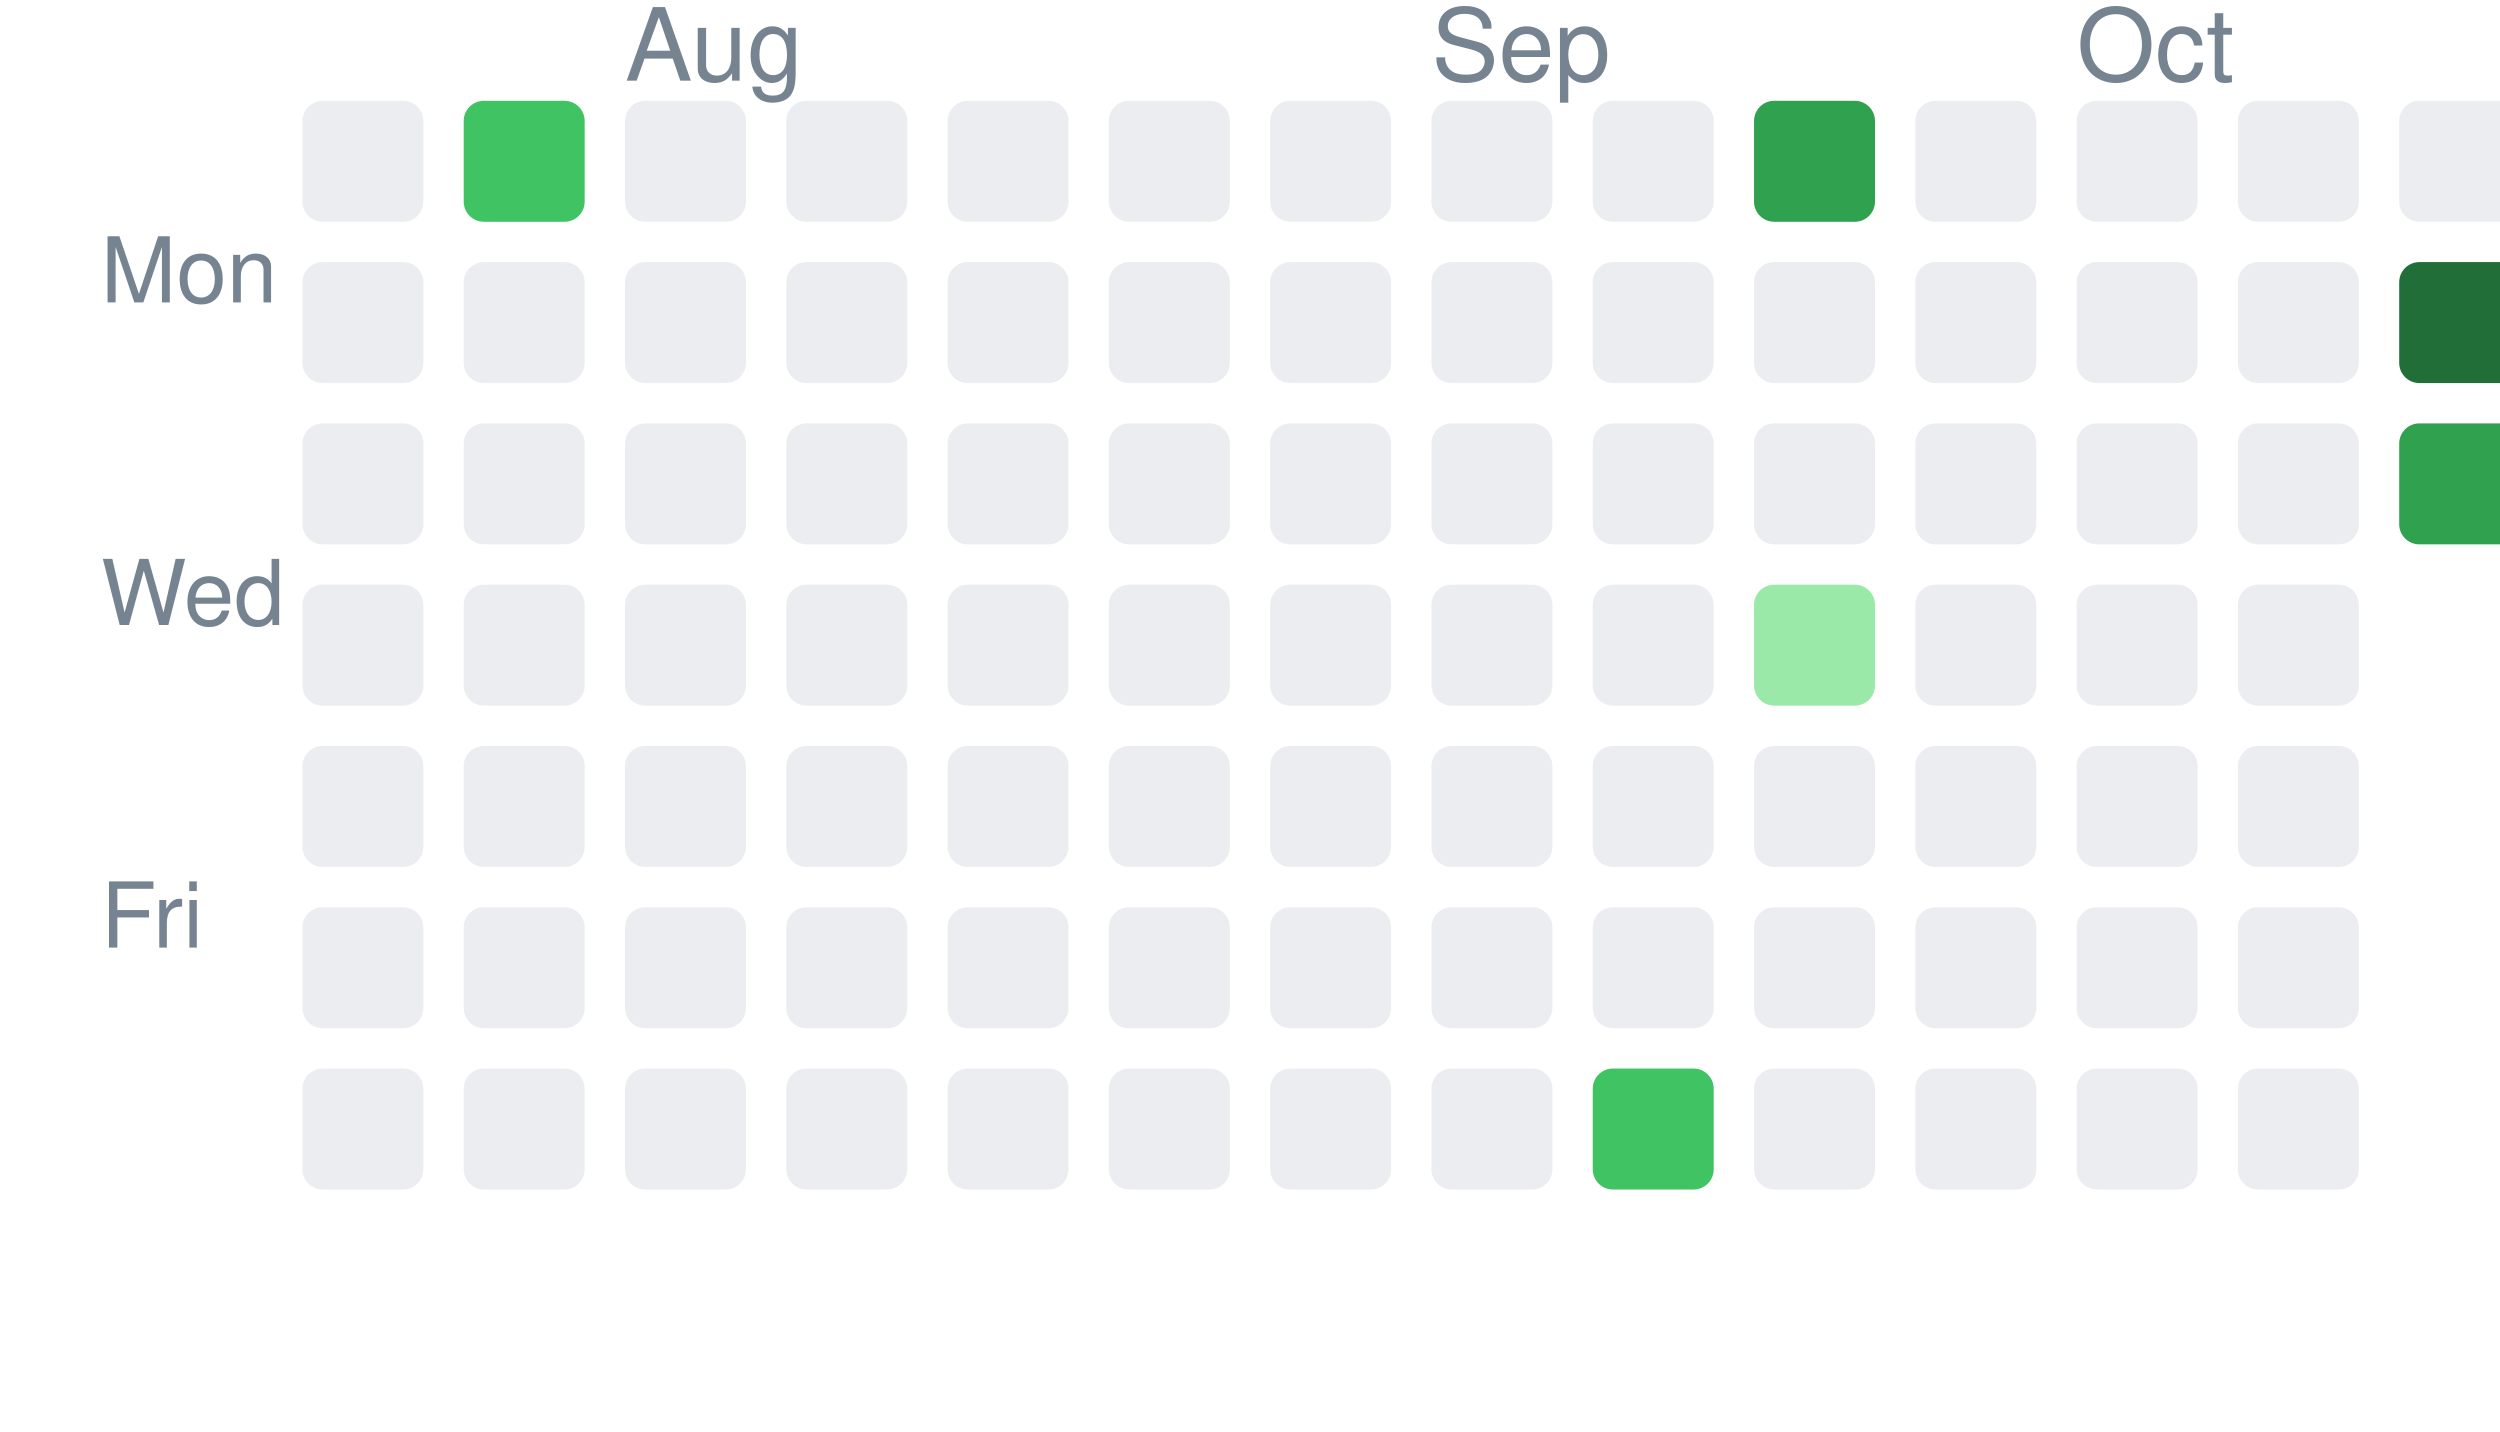
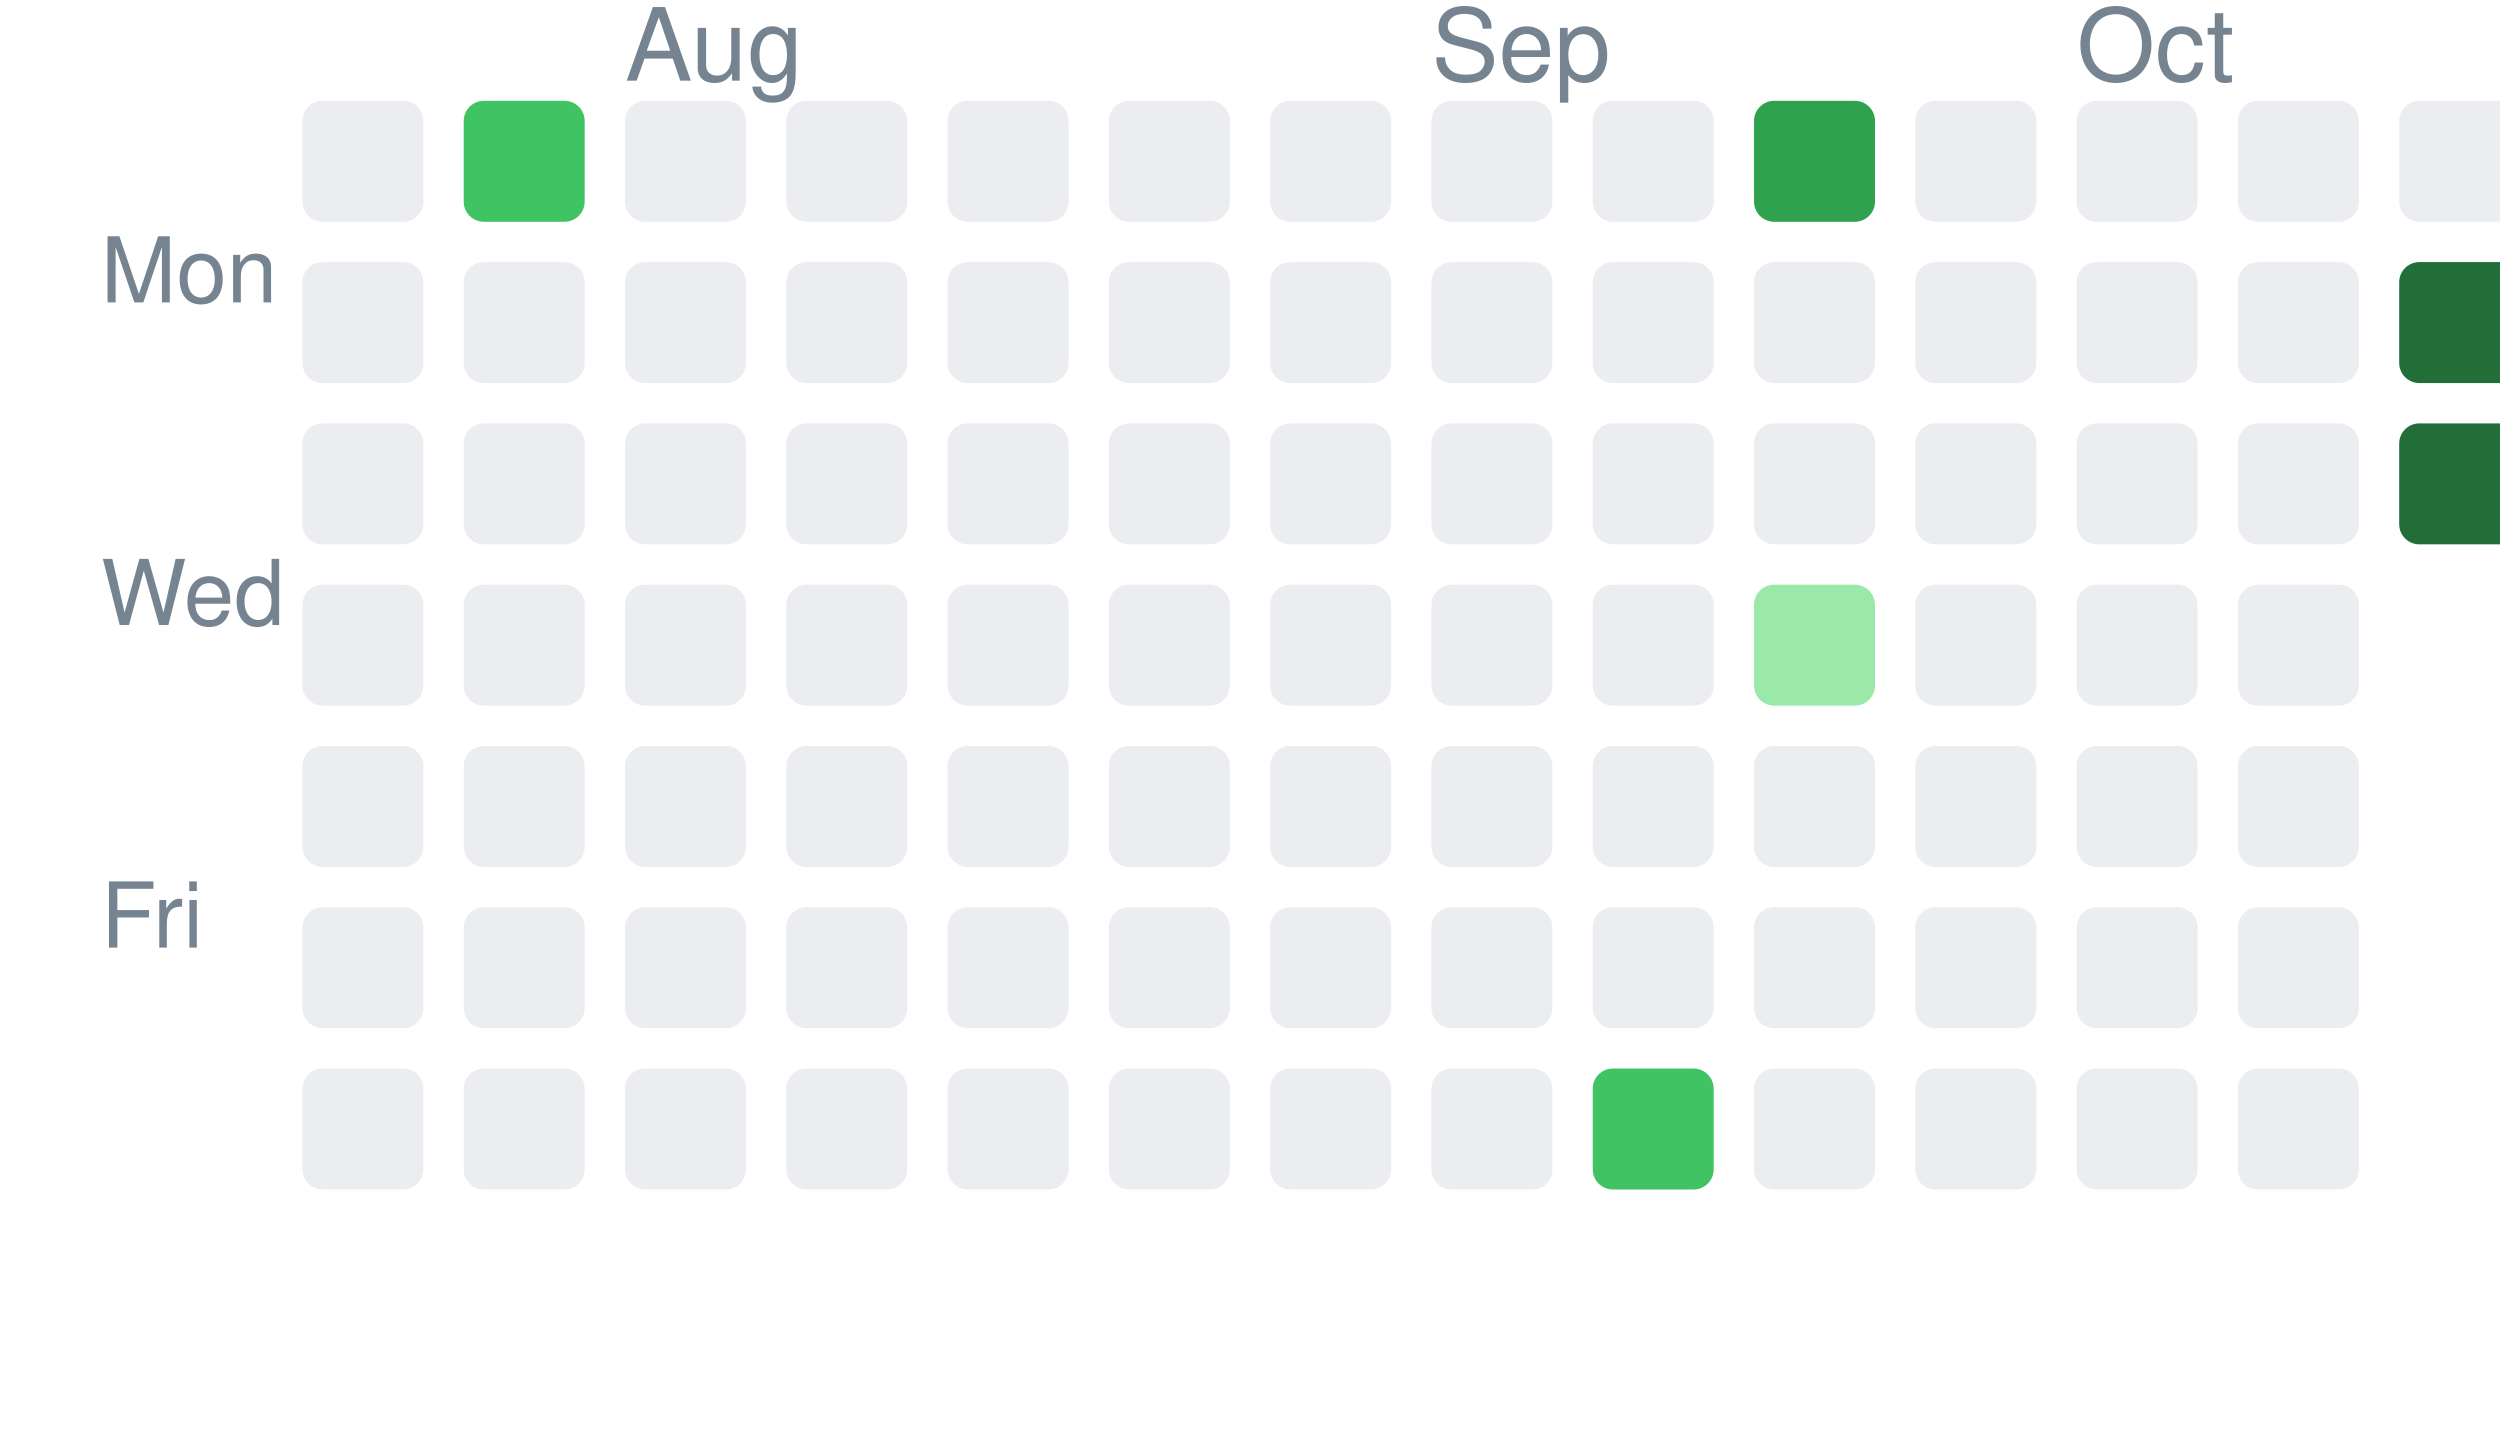
<svg xmlns="http://www.w3.org/2000/svg" width="248" height="142" style="font-family: -apple-system, BlinkMacSystemFont, Segoe UI, Helvetica, Arial, sans-serif, Apple Color Emoji, Segoe UI Emoji;">
  <style>
.month { font-size: 10px; fill: #768390; }
.wday { font-size: 9px; fill: #768390; }
</style>
  <text x="10" y="30" class="wday">Mon</text>
  <text x="10" y="62" class="wday">Wed</text>
  <text x="10" y="94" class="wday">Fri</text>
  <rect x="30" y="10" width="12" height="12" rx="2" ry="2" fill="#ebedf0" />
  <rect x="30" y="26" width="12" height="12" rx="2" ry="2" fill="#ebedf0" />
  <rect x="30" y="42" width="12" height="12" rx="2" ry="2" fill="#ebedf0" />
  <rect x="30" y="58" width="12" height="12" rx="2" ry="2" fill="#ebedf0" />
  <rect x="30" y="74" width="12" height="12" rx="2" ry="2" fill="#ebedf0" />
  <rect x="30" y="90" width="12" height="12" rx="2" ry="2" fill="#ebedf0" />
  <rect x="30" y="106" width="12" height="12" rx="2" ry="2" fill="#ebedf0" />
  <rect x="46" y="10" width="12" height="12" rx="2" ry="2" fill="#40c463" />
  <rect x="46" y="26" width="12" height="12" rx="2" ry="2" fill="#ebedf0" />
  <rect x="46" y="42" width="12" height="12" rx="2" ry="2" fill="#ebedf0" />
  <rect x="46" y="58" width="12" height="12" rx="2" ry="2" fill="#ebedf0" />
  <rect x="46" y="74" width="12" height="12" rx="2" ry="2" fill="#ebedf0" />
  <rect x="46" y="90" width="12" height="12" rx="2" ry="2" fill="#ebedf0" />
  <rect x="46" y="106" width="12" height="12" rx="2" ry="2" fill="#ebedf0" />
  <rect x="62" y="10" width="12" height="12" rx="2" ry="2" fill="#ebedf0" />
  <rect x="62" y="26" width="12" height="12" rx="2" ry="2" fill="#ebedf0" />
  <rect x="62" y="42" width="12" height="12" rx="2" ry="2" fill="#ebedf0" />
  <rect x="62" y="58" width="12" height="12" rx="2" ry="2" fill="#ebedf0" />
  <rect x="62" y="74" width="12" height="12" rx="2" ry="2" fill="#ebedf0" />
  <rect x="62" y="90" width="12" height="12" rx="2" ry="2" fill="#ebedf0" />
  <rect x="62" y="106" width="12" height="12" rx="2" ry="2" fill="#ebedf0" />
  <rect x="78" y="10" width="12" height="12" rx="2" ry="2" fill="#ebedf0" />
  <rect x="78" y="26" width="12" height="12" rx="2" ry="2" fill="#ebedf0" />
  <rect x="78" y="42" width="12" height="12" rx="2" ry="2" fill="#ebedf0" />
  <rect x="78" y="58" width="12" height="12" rx="2" ry="2" fill="#ebedf0" />
  <rect x="78" y="74" width="12" height="12" rx="2" ry="2" fill="#ebedf0" />
  <rect x="78" y="90" width="12" height="12" rx="2" ry="2" fill="#ebedf0" />
  <rect x="78" y="106" width="12" height="12" rx="2" ry="2" fill="#ebedf0" />
  <rect x="94" y="10" width="12" height="12" rx="2" ry="2" fill="#ebedf0" />
  <rect x="94" y="26" width="12" height="12" rx="2" ry="2" fill="#ebedf0" />
  <rect x="94" y="42" width="12" height="12" rx="2" ry="2" fill="#ebedf0" />
  <rect x="94" y="58" width="12" height="12" rx="2" ry="2" fill="#ebedf0" />
  <rect x="94" y="74" width="12" height="12" rx="2" ry="2" fill="#ebedf0" />
  <rect x="94" y="90" width="12" height="12" rx="2" ry="2" fill="#ebedf0" />
  <rect x="94" y="106" width="12" height="12" rx="2" ry="2" fill="#ebedf0" />
  <rect x="110" y="10" width="12" height="12" rx="2" ry="2" fill="#ebedf0" />
  <rect x="110" y="26" width="12" height="12" rx="2" ry="2" fill="#ebedf0" />
  <rect x="110" y="42" width="12" height="12" rx="2" ry="2" fill="#ebedf0" />
  <rect x="110" y="58" width="12" height="12" rx="2" ry="2" fill="#ebedf0" />
  <rect x="110" y="74" width="12" height="12" rx="2" ry="2" fill="#ebedf0" />
  <rect x="110" y="90" width="12" height="12" rx="2" ry="2" fill="#ebedf0" />
  <rect x="110" y="106" width="12" height="12" rx="2" ry="2" fill="#ebedf0" />
  <rect x="126" y="10" width="12" height="12" rx="2" ry="2" fill="#ebedf0" />
  <rect x="126" y="26" width="12" height="12" rx="2" ry="2" fill="#ebedf0" />
  <rect x="126" y="42" width="12" height="12" rx="2" ry="2" fill="#ebedf0" />
  <rect x="126" y="58" width="12" height="12" rx="2" ry="2" fill="#ebedf0" />
  <rect x="126" y="74" width="12" height="12" rx="2" ry="2" fill="#ebedf0" />
  <rect x="126" y="90" width="12" height="12" rx="2" ry="2" fill="#ebedf0" />
  <rect x="126" y="106" width="12" height="12" rx="2" ry="2" fill="#ebedf0" />
  <rect x="142" y="10" width="12" height="12" rx="2" ry="2" fill="#ebedf0" />
  <rect x="142" y="26" width="12" height="12" rx="2" ry="2" fill="#ebedf0" />
  <rect x="142" y="42" width="12" height="12" rx="2" ry="2" fill="#ebedf0" />
  <rect x="142" y="58" width="12" height="12" rx="2" ry="2" fill="#ebedf0" />
  <rect x="142" y="74" width="12" height="12" rx="2" ry="2" fill="#ebedf0" />
  <rect x="142" y="90" width="12" height="12" rx="2" ry="2" fill="#ebedf0" />
  <rect x="142" y="106" width="12" height="12" rx="2" ry="2" fill="#ebedf0" />
  <rect x="158" y="10" width="12" height="12" rx="2" ry="2" fill="#ebedf0" />
  <rect x="158" y="26" width="12" height="12" rx="2" ry="2" fill="#ebedf0" />
  <rect x="158" y="42" width="12" height="12" rx="2" ry="2" fill="#ebedf0" />
  <rect x="158" y="58" width="12" height="12" rx="2" ry="2" fill="#ebedf0" />
  <rect x="158" y="74" width="12" height="12" rx="2" ry="2" fill="#ebedf0" />
  <rect x="158" y="90" width="12" height="12" rx="2" ry="2" fill="#ebedf0" />
  <rect x="158" y="106" width="12" height="12" rx="2" ry="2" fill="#40c463" />
  <rect x="174" y="10" width="12" height="12" rx="2" ry="2" fill="#30a14e" />
  <rect x="174" y="26" width="12" height="12" rx="2" ry="2" fill="#ebedf0" />
  <rect x="174" y="42" width="12" height="12" rx="2" ry="2" fill="#ebedf0" />
  <rect x="174" y="58" width="12" height="12" rx="2" ry="2" fill="#9be9a8" />
  <rect x="174" y="74" width="12" height="12" rx="2" ry="2" fill="#ebedf0" />
  <rect x="174" y="90" width="12" height="12" rx="2" ry="2" fill="#ebedf0" />
  <rect x="174" y="106" width="12" height="12" rx="2" ry="2" fill="#ebedf0" />
  <rect x="190" y="10" width="12" height="12" rx="2" ry="2" fill="#ebedf0" />
  <rect x="190" y="26" width="12" height="12" rx="2" ry="2" fill="#ebedf0" />
  <rect x="190" y="42" width="12" height="12" rx="2" ry="2" fill="#ebedf0" />
  <rect x="190" y="58" width="12" height="12" rx="2" ry="2" fill="#ebedf0" />
  <rect x="190" y="74" width="12" height="12" rx="2" ry="2" fill="#ebedf0" />
  <rect x="190" y="90" width="12" height="12" rx="2" ry="2" fill="#ebedf0" />
  <rect x="190" y="106" width="12" height="12" rx="2" ry="2" fill="#ebedf0" />
  <rect x="206" y="10" width="12" height="12" rx="2" ry="2" fill="#ebedf0" />
  <rect x="206" y="26" width="12" height="12" rx="2" ry="2" fill="#ebedf0" />
  <rect x="206" y="42" width="12" height="12" rx="2" ry="2" fill="#ebedf0" />
  <rect x="206" y="58" width="12" height="12" rx="2" ry="2" fill="#ebedf0" />
  <rect x="206" y="74" width="12" height="12" rx="2" ry="2" fill="#ebedf0" />
  <rect x="206" y="90" width="12" height="12" rx="2" ry="2" fill="#ebedf0" />
  <rect x="206" y="106" width="12" height="12" rx="2" ry="2" fill="#ebedf0" />
  <rect x="222" y="10" width="12" height="12" rx="2" ry="2" fill="#ebedf0" />
  <rect x="222" y="26" width="12" height="12" rx="2" ry="2" fill="#ebedf0" />
  <rect x="222" y="42" width="12" height="12" rx="2" ry="2" fill="#ebedf0" />
  <rect x="222" y="58" width="12" height="12" rx="2" ry="2" fill="#ebedf0" />
  <rect x="222" y="74" width="12" height="12" rx="2" ry="2" fill="#ebedf0" />
  <rect x="222" y="90" width="12" height="12" rx="2" ry="2" fill="#ebedf0" />
  <rect x="222" y="106" width="12" height="12" rx="2" ry="2" fill="#ebedf0" />
  <rect x="238" y="10" width="12" height="12" rx="2" ry="2" fill="#ebedf0" />
  <rect x="238" y="26" width="12" height="12" rx="2" ry="2" fill="#216e39" />
-   <rect x="238" y="42" width="12" height="12" rx="2" ry="2" fill="#30a14e" />
+   <rect x="238" y="42" width="12" height="12" rx="2" ry="2" fill="#216e39" />
  <text x="62" y="8" class="month">Aug</text>
  <text x="142" y="8" class="month">Sep</text>
  <text x="206" y="8" class="month">Oct</text>
</svg>
